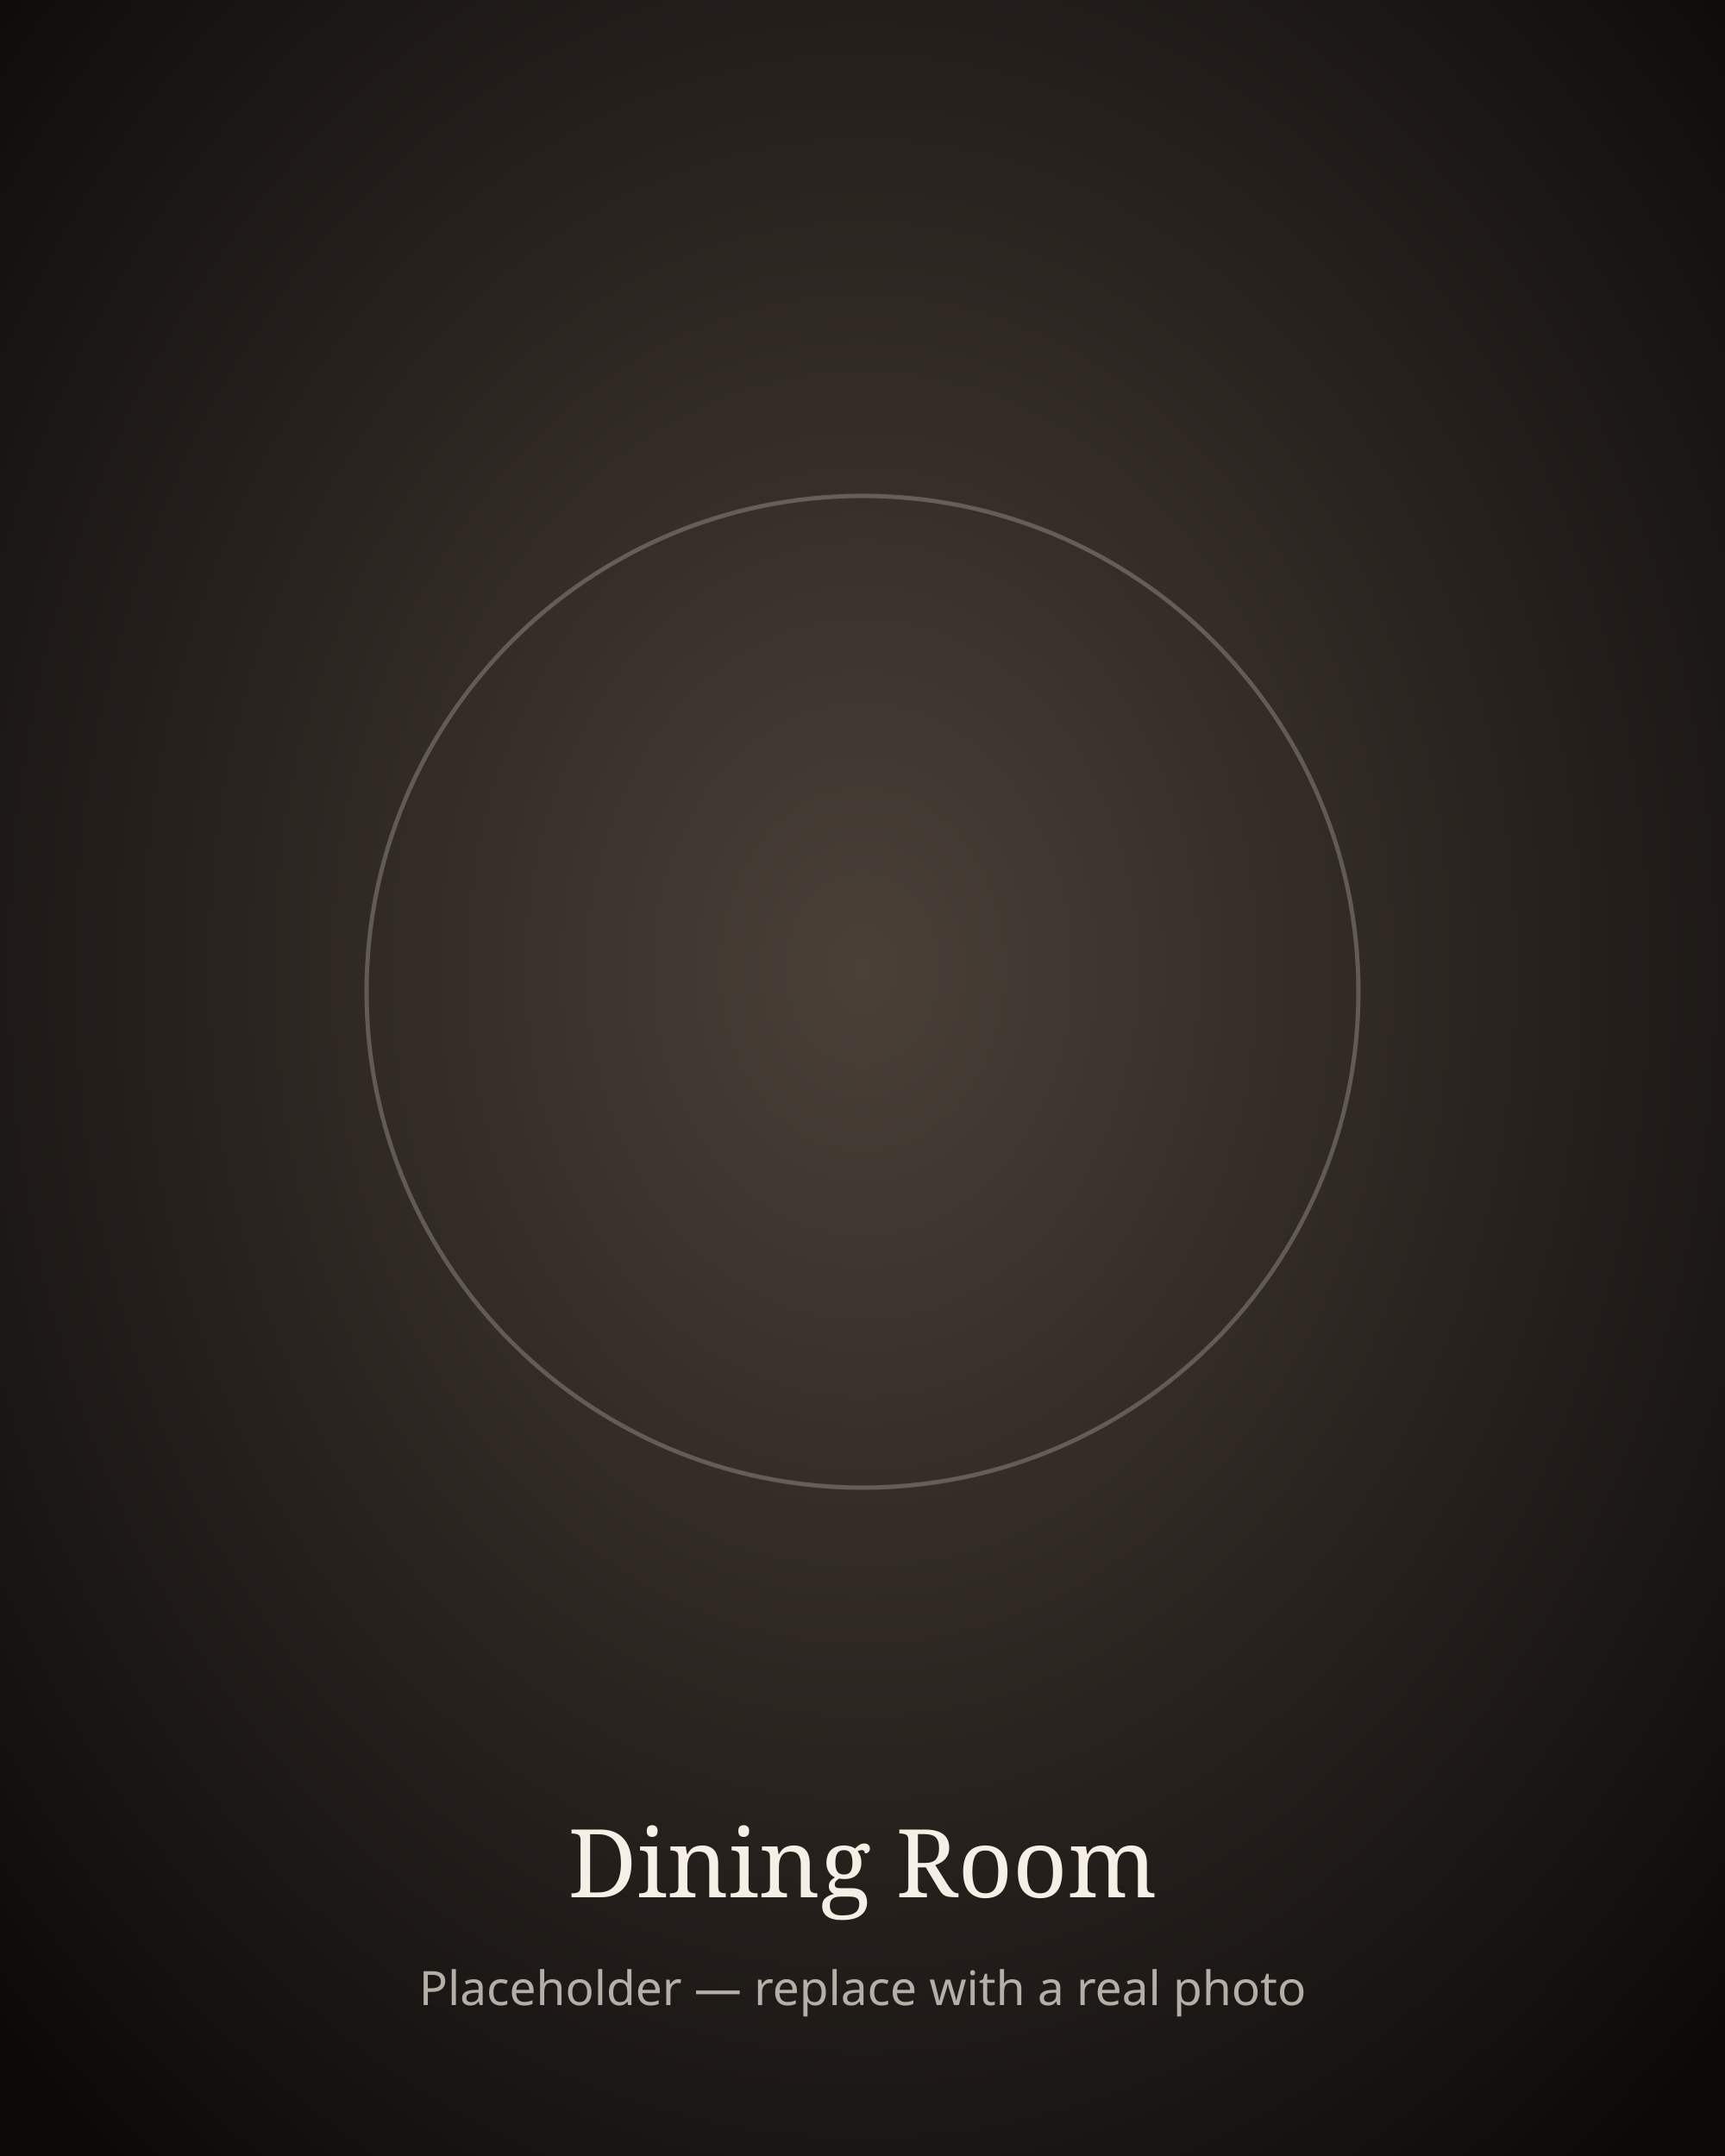
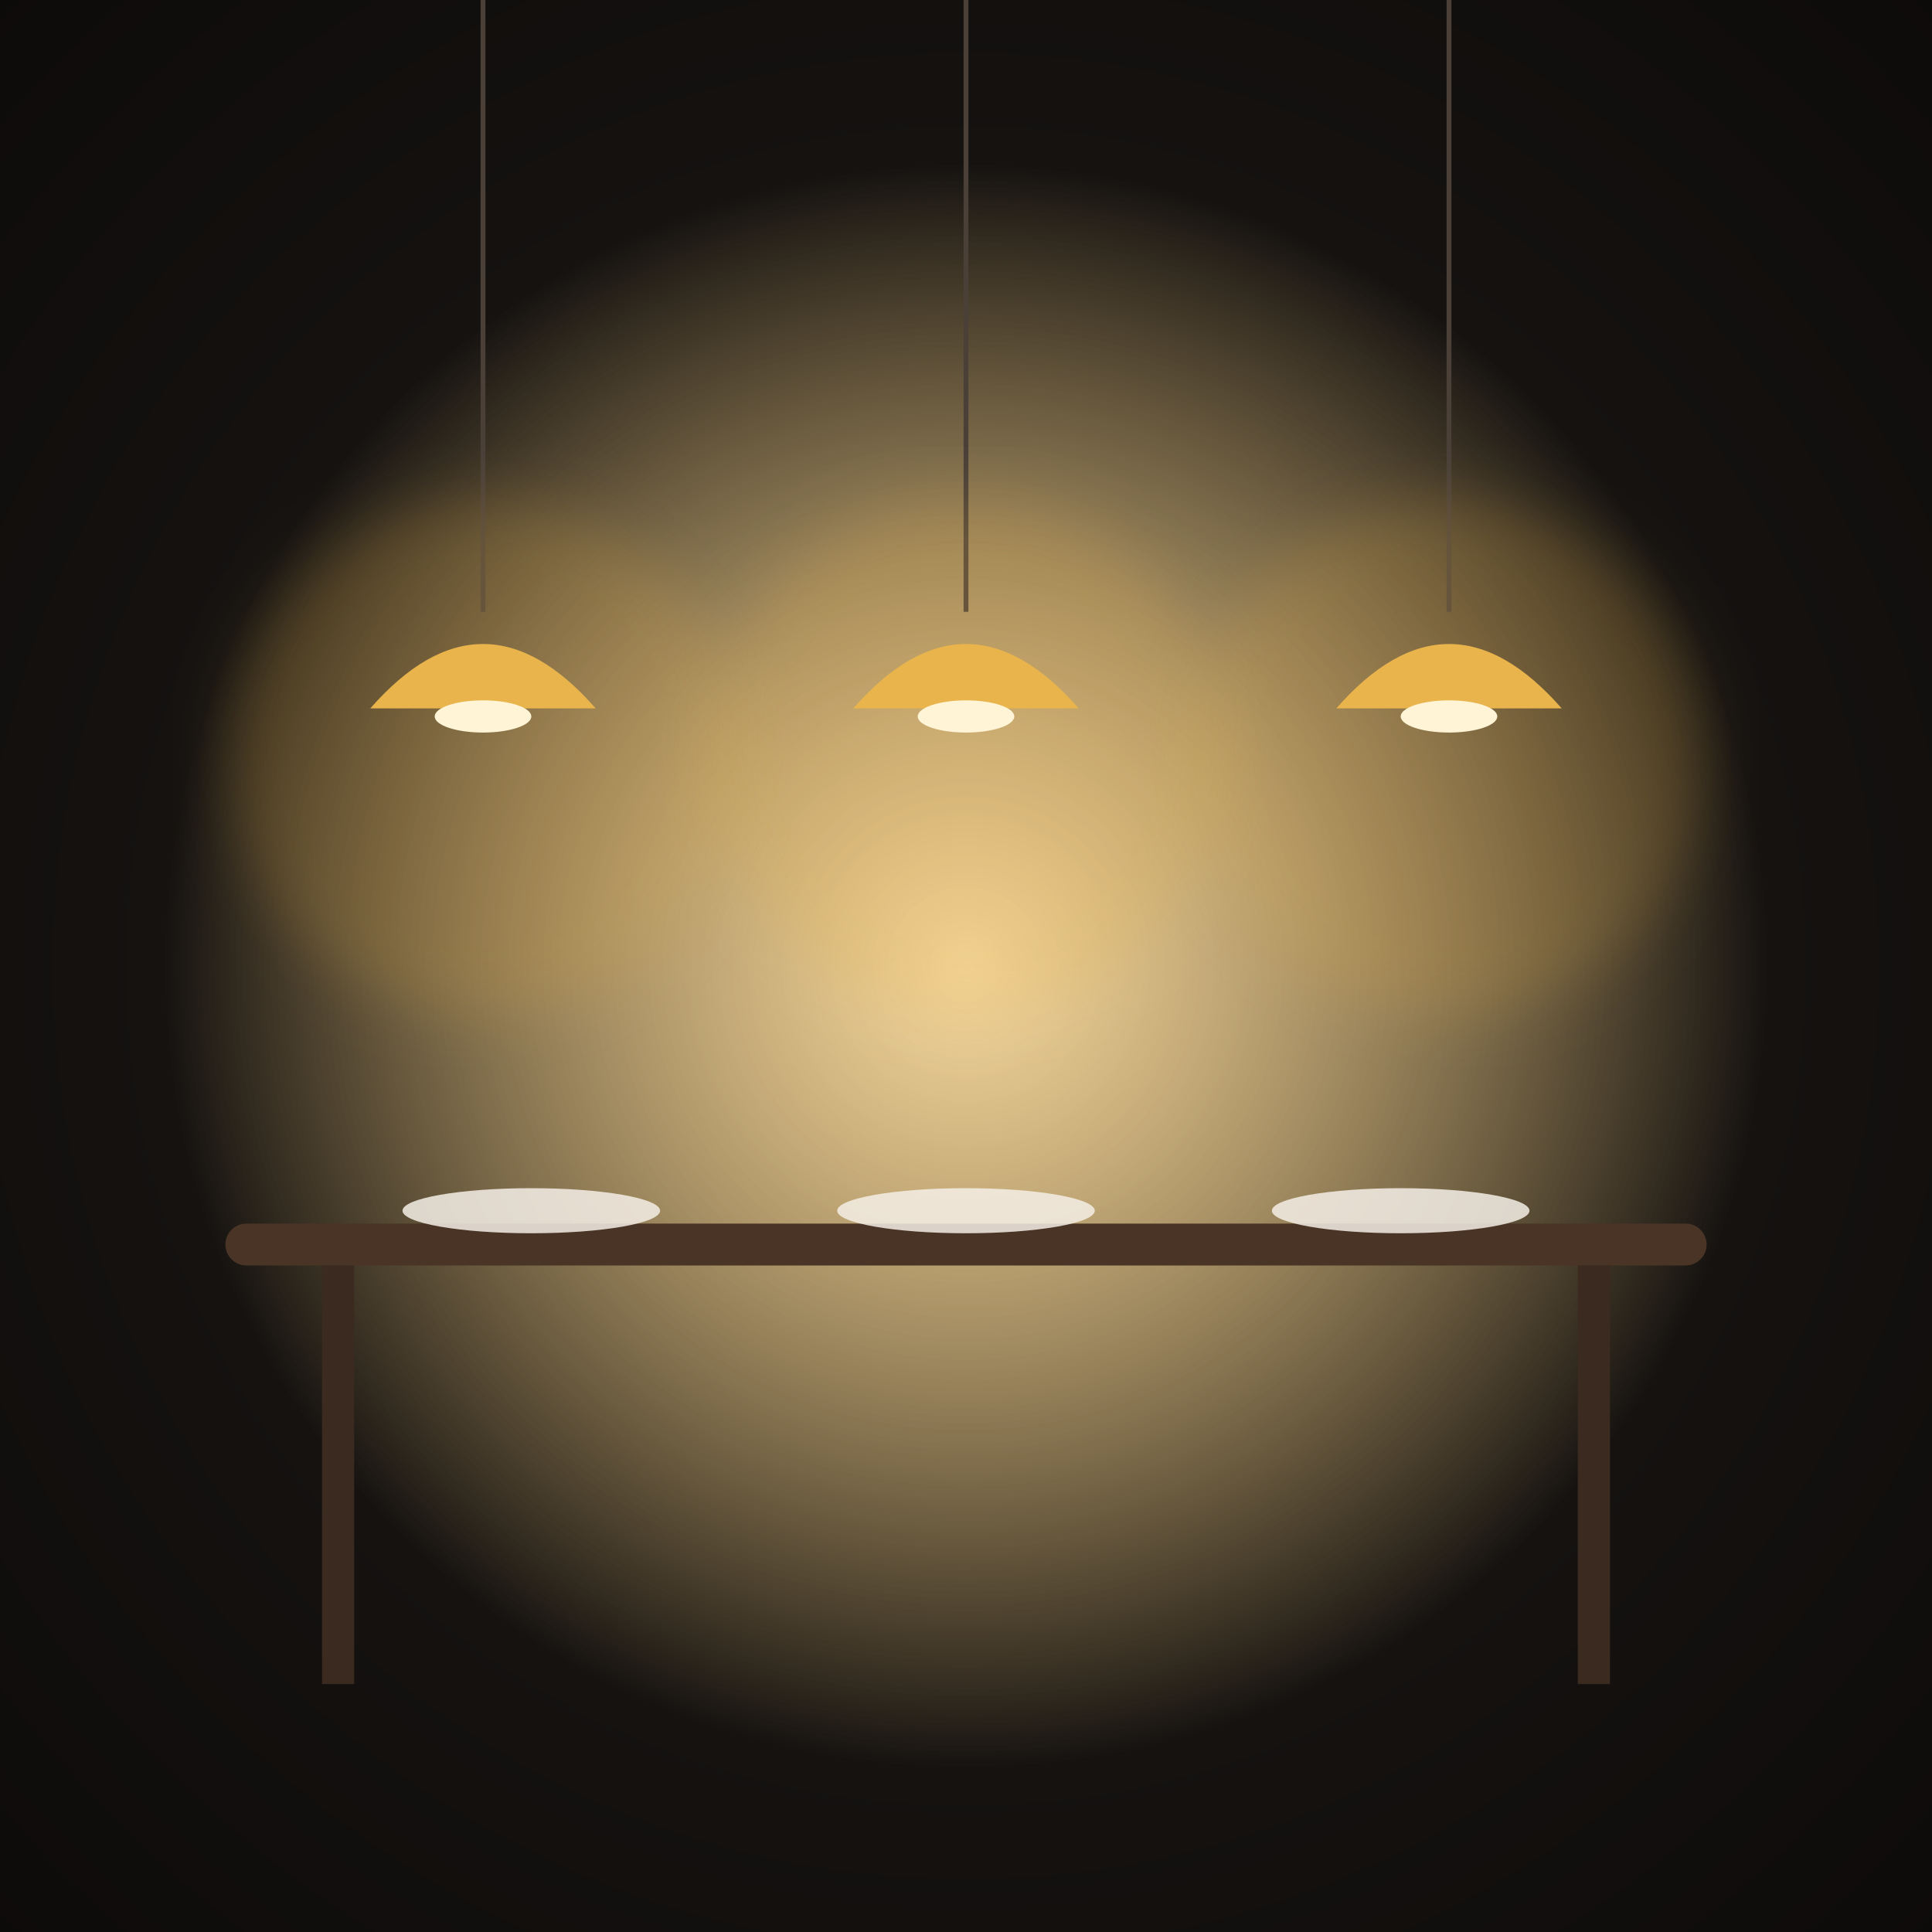
- <svg xmlns="http://www.w3.org/2000/svg" viewBox="0 0 800 1000" width="800" height="1000">
+ <svg xmlns="http://www.w3.org/2000/svg" viewBox="0 0 1200 1200" width="1200" height="1200">
  <defs>
-     <radialGradient id="g" cx="50%" cy="45%" r="70%">
-       <stop offset="0%" stop-color="#4a4038" />
+     <radialGradient id="bg" cx="50%" cy="50%" r="75%">
+       <stop offset="0%" stop-color="#e9b44c" stop-opacity=".55" />
+       <stop offset="55%" stop-color="#151210" />
      <stop offset="100%" stop-color="#0c0a09" />
    </radialGradient>
+     <radialGradient id="food" cx="42%" cy="38%" r="70%">
+       <stop offset="0%" stop-color="#4a4038" />
+       <stop offset="100%" stop-color="#2b241f" />
+     </radialGradient>
+     <radialGradient id="plate" cx="45%" cy="40%" r="65%">
+       <stop offset="0%" stop-color="#3a322b" />
+       <stop offset="100%" stop-color="#14110f" />
+     </radialGradient>
+     <filter id="soft">
+       <feGaussianBlur stdDeviation="18" />
+     </filter>
  </defs>
-   <rect width="800" height="1000" fill="url(#g)" />
-   <circle cx="400" cy="460" r="230" fill="none" stroke="#f5efe6" stroke-opacity=".25" stroke-width="2" />
-   <text x="400" y="880" text-anchor="middle" font-family="Georgia,serif" font-size="44" fill="#f5efe6">Dining Room</text>
-   <text x="400" y="930" text-anchor="middle" font-family="sans-serif" font-size="22" fill="#f5efe6" fill-opacity=".7">Placeholder — replace with a real photo</text>
+   <rect width="1200" height="1200" fill="url(#bg)" />
+   <line x1="300" y1="0" x2="300" y2="380" stroke="#4a4038" stroke-width="3" />
+   <circle cx="300" cy="470" r="160" fill="#e9b44c" opacity=".18" filter="url(#soft)" />
+   <path d="M230 440 Q300 360 370 440 Z" fill="#e9b44c" />
+   <ellipse cx="300" cy="445" rx="30" ry="10" fill="#fff4d6" />
+   <line x1="600" y1="0" x2="600" y2="380" stroke="#4a4038" stroke-width="3" />
+   <circle cx="600" cy="470" r="160" fill="#e9b44c" opacity=".18" filter="url(#soft)" />
+   <path d="M530 440 Q600 360 670 440 Z" fill="#e9b44c" />
+   <ellipse cx="600" cy="445" rx="30" ry="10" fill="#fff4d6" />
+   <line x1="900" y1="0" x2="900" y2="380" stroke="#4a4038" stroke-width="3" />
+   <circle cx="900" cy="470" r="160" fill="#e9b44c" opacity=".18" filter="url(#soft)" />
+   <path d="M830 440 Q900 360 970 440 Z" fill="#e9b44c" />
+   <ellipse cx="900" cy="445" rx="30" ry="10" fill="#fff4d6" />
+   <rect x="140" y="760" width="920" height="26" rx="13" fill="#4a3426" />
+   <rect x="200" y="786" width="20" height="260" fill="#3a2a1f" />
+   <rect x="980" y="786" width="20" height="260" fill="#3a2a1f" />
+   <ellipse cx="330" cy="752" rx="80" ry="14" fill="#f5efe6" opacity=".85" />
+   <ellipse cx="600" cy="752" rx="80" ry="14" fill="#f5efe6" opacity=".85" />
+   <ellipse cx="870" cy="752" rx="80" ry="14" fill="#f5efe6" opacity=".85" />
</svg>
